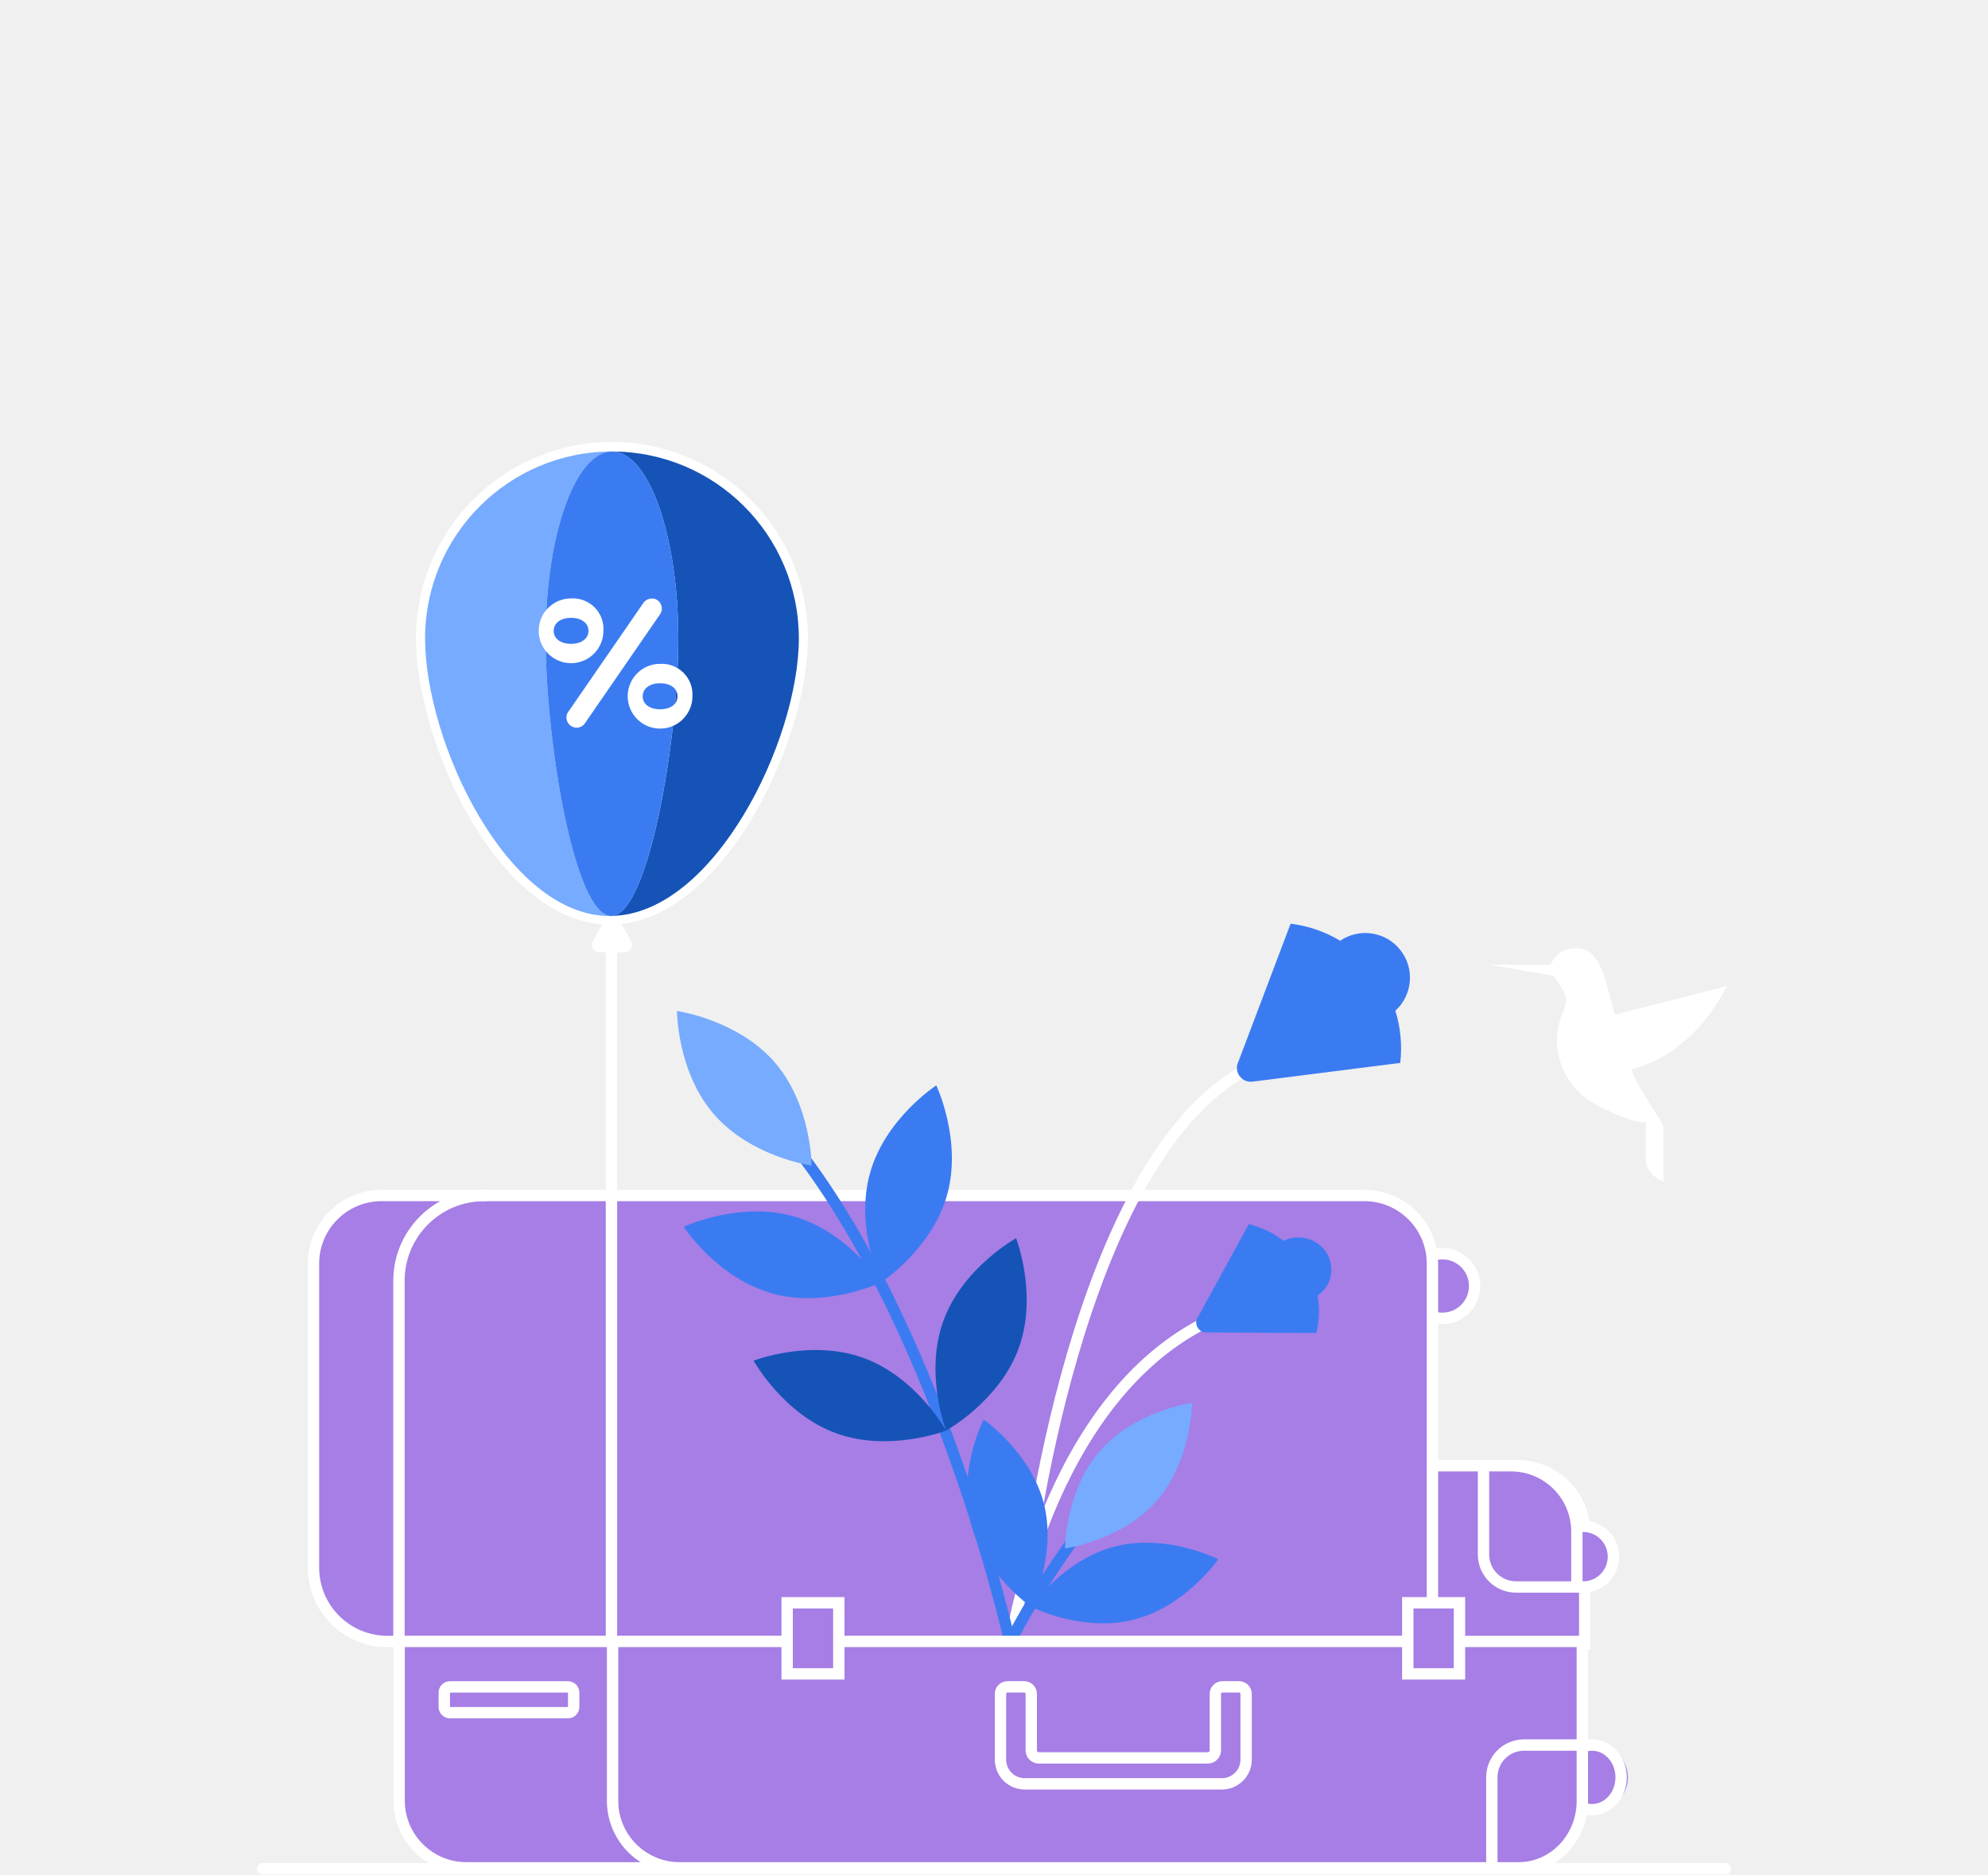
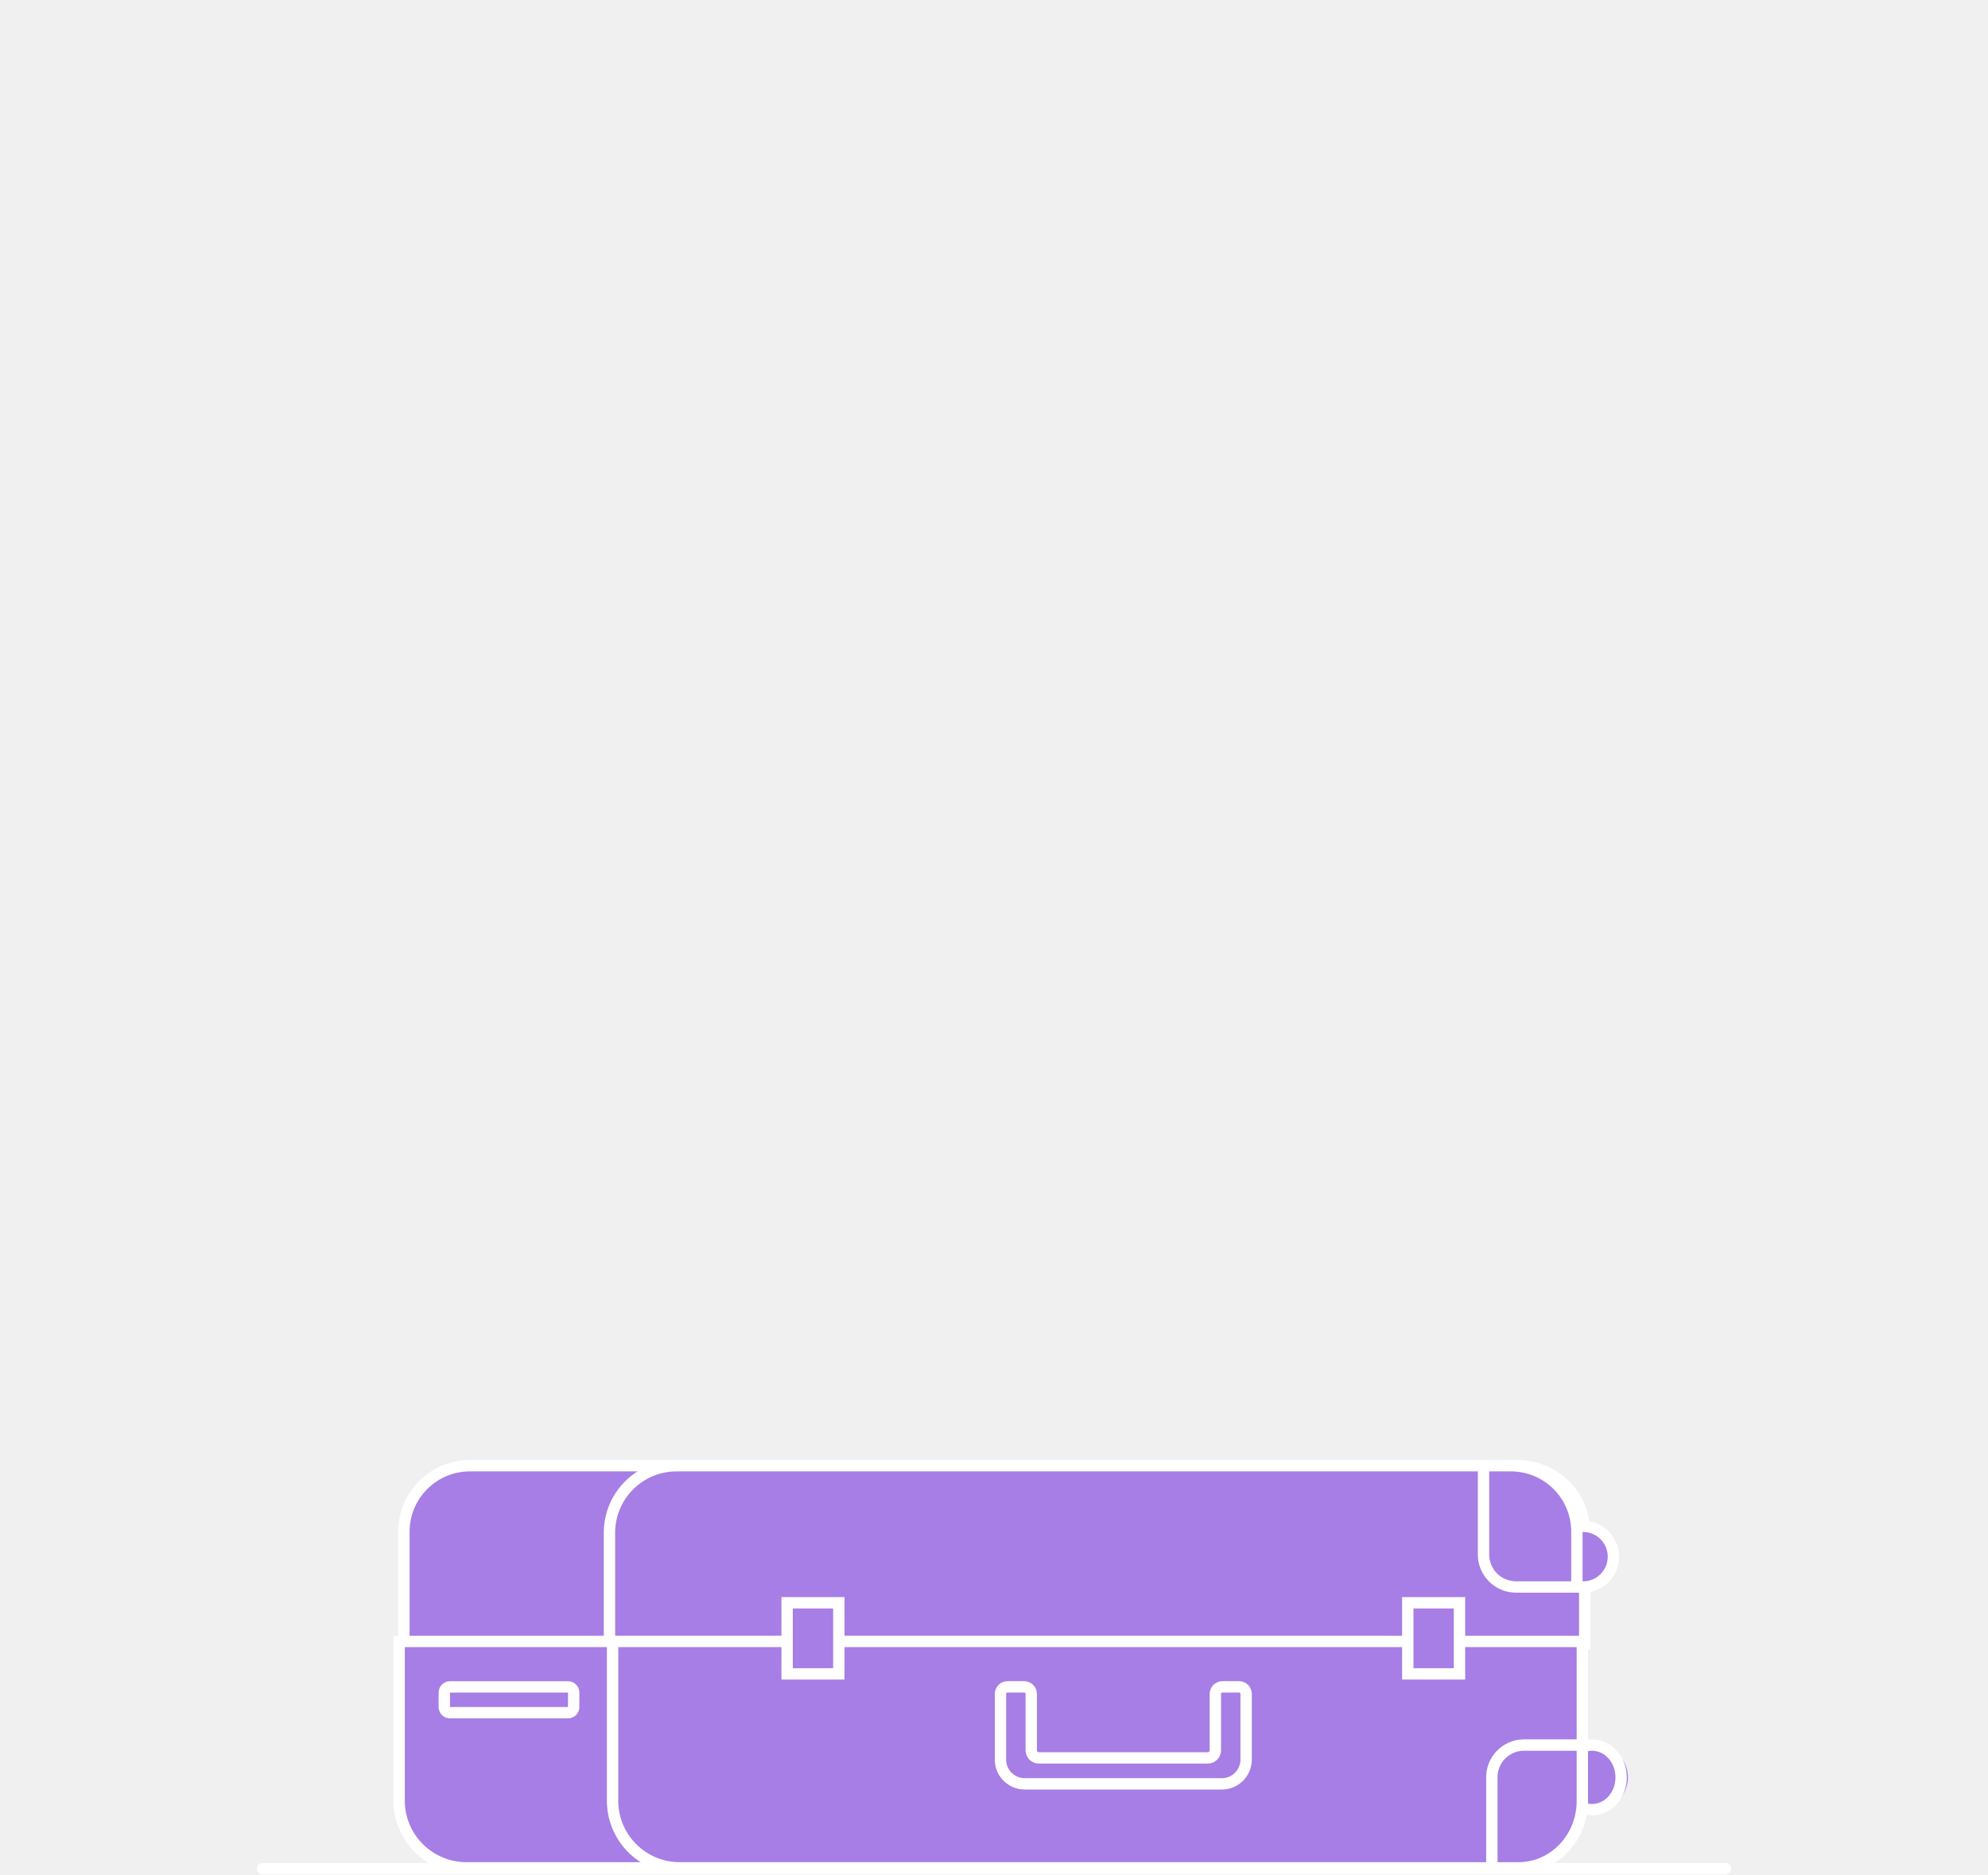
<svg xmlns="http://www.w3.org/2000/svg" viewBox="0 0 350 330">
  <g id="closed_suitcase">
-     <animate attributeName="opacity" values="1; 1; 0" keyTimes="0 0.99 1" keySplines="0 0.1 0.25 1; 0 0 0.8 1" calcMode="spline" dur="0.16s" begin="0s" fill="freeze" repeatCount="1" id="closedSuitcase" />
+     <animate attributeName="opacity" values="1; 1; 0" keyTimes="0; 0.99; 1" keySplines="0 0.1 0.25 1; 0 0 0.8 1" calcMode="spline" dur="0.16s" begin="1s" fill="freeze" repeatCount="1" id="closedSuitcase" />
    <path d="M225.88,258.06H82.68a11.62,11.62,0,0,0-11.57,11.61v19.75H237.44V269.66a11.62,11.62,0,0,0-11.56-11.61" fill="#a67ee5" />
    <path d="M225.88,258.06H82.68a11.62,11.62,0,0,0-11.57,11.61v19.75H237.44V269.66A11.62,11.62,0,0,0,225.88,258.06Z" fill="none" stroke="#fff" stroke-miterlimit="10" stroke-width="2" />
    <path d="M267.11,258.06H119.23a11.81,11.81,0,0,0-11.93,11.61v19.75H279V269.66a11.81,11.81,0,0,0-11.93-11.61" fill="#a67ee5" />
    <path d="M267.11,258.06H119.23a11.81,11.81,0,0,0-11.93,11.61v19.75H279V269.66A11.81,11.81,0,0,0,267.11,258.06Z" fill="none" stroke="#fff" stroke-miterlimit="10" stroke-width="2" />
    <path d="M278.74,279.41a5.34,5.34,0,1,0-5.32-5.34,5.32,5.32,0,0,0,5.32,5.34" fill="#a67ee5" />
    <ellipse cx="278.74" cy="274.07" rx="5.31" ry="5.34" fill="none" stroke="#fff" stroke-miterlimit="10" stroke-width="2" />
    <path d="M277.62,269.66v9.75H266.89a5.72,5.72,0,0,1-5.71-5.73V258.06h4.88a11.61,11.61,0,0,1,11.56,11.61" fill="#a67ee5" />
    <path d="M277.62,269.66v9.75H266.89a5.72,5.72,0,0,1-5.71-5.73V258.06h4.88A11.61,11.61,0,0,1,277.62,269.66Z" fill="none" stroke="#fff" stroke-miterlimit="10" stroke-width="2" />
  </g>
-   <g id="open_suitcase">
-     <animate attributeName="opacity" values="0; 0; 1" keyTimes="0 0.99 1" keySplines="0 0.1 0.25 1; 0 0 0.8 1" calcMode="spline" dur="0.16s" begin="closedSuitcase.begin" fill="freeze" repeatCount="1" id="openSuitcase" />
+   <g id="open_suitcase" opacity="0">
+     <animate attributeName="opacity" values="0; 0; 1" keyTimes="0; 0.99; 1" keySplines="0 0.1 0.25 1; 0 0 0.8 1" calcMode="spline" dur="0.16s" begin="closedSuitcase.begin" fill="freeze" repeatCount="1" id="openSuitcase" />
    <path d="M253.93,232.11a5.69,5.69,0,1,0-5.69-5.69,5.69,5.69,0,0,0,5.69,5.69" fill="#a67ee5" />
    <circle cx="253.93" cy="226.42" r="5.69" fill="none" stroke="#fff" stroke-miterlimit="10" stroke-width="2" />
    <path d="M240.3,210.48H67.19a12,12,0,0,0-12,11.9V276a13,13,0,0,0,13,13h184V222.38a12,12,0,0,0-11.94-11.9" fill="#a67ee5" />
    <path d="M240.3,210.48H67.19a12,12,0,0,0-12,11.9V276a13,13,0,0,0,13,13h184V222.38A12,12,0,0,0,240.3,210.48Z" fill="none" stroke="#fff" stroke-miterlimit="10" stroke-width="2" />
    <path d="M70.24,289V225.49a15,15,0,0,1,15-15h0.5" fill="none" stroke="#fff" stroke-width="2" />
  </g>
-   <g id="flowers" style="transform-origin: 50% 100%">
-     <animate attributeName="opacity" values="0; 0; 1" keyTimes="0 0.99 1" keySplines="0 0.1 0.25 1; 0 0 0.8 1" calcMode="spline" dur="0.01s" begin="closedSuitcase.begin" fill="freeze" repeatCount="1" id="opacityFlowers" />
+   <g id="flowers" style="transform-origin: 50% 100%" opacity="0">
+     <animate attributeName="opacity" values="0; 0; 1" keyTimes="0; 0.99; 1" keySplines="0 0.1 0.25 1; 0 0 0.8 1" calcMode="spline" dur="0.01s" begin="closedSuitcase.end" fill="freeze" repeatCount="1" id="opacityFlowers" />
    <animateTransform attributeName="transform" type="rotate" values="51.64; -10; -6; -2; 0" keyTimes="0; 0.22; 0.463; 0.707; 1" keySplines="0.45, 0, 0.85, 1; 0.33, 0, 0.67, 1; 0.33, 0, 0.67, 1; 0.33, 0, 0.67, 1" calcMode="spline" dur="1.367s" begin="opacityFlowers.end" fill="freeze" repeatCount="1" />
    <path d="M180.73,277.8s8.3-74.59,39.71-90" fill="none" stroke="#fff" stroke-linecap="round" stroke-linejoin="round" stroke-width="2" />
    <path d="M217.95,187.12l9.27-24.49a22,22,0,0,1,8.72,3,7.87,7.87,0,0,1,9.72,12.33,22.14,22.14,0,0,1,.86,9.18l-26,3.3a2.45,2.45,0,0,1-2.6-3.29" fill="#3b7bf2">
-       <animate attributeName="opacity" values="0; 0; 1" keyTimes="0 0.99 1" keySplines="0 0.1 0.25 1; 0 0 0.8 1" calcMode="spline" dur="0.01s" begin="closedSuitcase.begin" fill="freeze" repeatCount="1" id="opacityFlowersPath1" />
+       <animate attributeName="opacity" values="0; 0; 1" keyTimes="0; 0.99; 1" keySplines="0 0.1 0.25 1; 0 0 0.8 1" calcMode="spline" dur="0.01s" begin="closedSuitcase.end" fill="freeze" repeatCount="1" id="opacityFlowersPath1" />
      <animateTransform attributeName="transform" type="rotate" values="36; 0" keyTimes="0; 1" keySplines="0.33, 0, 0.67, 1" calcMode="spline" dur="0.167s" begin="opacityFlowersPath1.end" fill="freeze" repeatCount="1" />
    </path>
    <path d="M178.24,287.63s6.89-44.68,37.95-56.53" fill="none" stroke="#fff" stroke-linecap="round" stroke-linejoin="round" stroke-width="2" />
    <path d="M210.85,232l9-16.47a16.66,16.66,0,0,1,6.13,2.93,5.93,5.93,0,0,1,4-.42,5.67,5.67,0,0,1,4.26,6.85,5.54,5.54,0,0,1-2.29,3.23,15.1,15.1,0,0,1-.21,6.58l-19.34-.11a1.76,1.76,0,0,1-1.6-2.58" fill="#3b7bf2">
-       <animate attributeName="opacity" values="0; 0; 1" keyTimes="0 0.99 1" keySplines="0 0.1 0.25 1; 0 0 0.8 1" calcMode="spline" dur="0.01s" begin="closedSuitcase.begin" fill="freeze" repeatCount="1" id="opacityFlowersPath2" />
+       <animate attributeName="opacity" values="0; 0; 1" keyTimes="0; 0.99; 1" keySplines="0 0.1 0.25 1; 0 0 0.8 1" calcMode="spline" dur="0.01s" begin="closedSuitcase.end" fill="freeze" repeatCount="1" id="opacityFlowersPath2" />
      <animateTransform attributeName="transform" type="rotate" values="26; 0" keyTimes="0; 1" keySplines="0.33, 0, 0.67, 1" calcMode="spline" dur="0.167s" begin="opacityFlowersPath2.end" fill="freeze" repeatCount="1" />
    </path>
  </g>
-   <g id="bid_leaf" style="transform-origin: 50% 100%">
-     <animate attributeName="opacity" values="0; 0; 1" keyTimes="0 0.99 1" keySplines="0 0.1 0.25 1; 0 0 0.8 1" calcMode="spline" dur="0.01s" begin="closedSuitcase.begin" fill="freeze" repeatCount="1" id="opacityBigLeaf" />
+   <g id="bid_leaf" style="transform-origin: 50% 100%" opacity="0">
+     <animate attributeName="opacity" values="0; 0; 1" keyTimes="0; 0.99; 1" keySplines="0 0.1 0.25 1; 0 0 0.8 1" calcMode="spline" dur="0.01s" begin="closedSuitcase.end" fill="freeze" repeatCount="1" id="opacityBigLeaf" />
    <animateTransform attributeName="transform" type="rotate" values="60.75; -6.4; 3; -0.14; 3; -0.14; 3; -0.14" keyTimes="0; 0.131; 0.226; 0.381; 0.536; 0.69; 0.845; 1" keySplines="0.33, 0, 0.67, 1; 0.33, 0, 0.67, 1; 0.33, 0, 0.67, 1; 0.33, 0, 0.67, 1; 0.33, 0, 0.67, 1; 0.33, 0, 0.67, 1; 0.33, 0, 0.67, 1" calcMode="spline" dur="2.8s" begin="opacityBigLeaf.end" fill="freeze" repeatCount="1" />
    <path d="M141.77,204.16c24.1,32.45,35.81,84,35.81,84" fill="none" stroke="#3b7bf2" stroke-linecap="round" stroke-linejoin="round" stroke-width="2" />
    <path d="M125.73,196.22c6.54,7.51,17.16,9,17.16,9s0-10.72-6.53-18.22-17.17-9-17.17-9,0,10.72,6.54,18.22" fill="#76abff" />
    <path d="M153.17,206.54c-2.69,9.58,1.91,19.27,1.91,19.27s9-5.86,11.67-15.45-1.91-19.27-1.91-19.27-9,5.86-11.67,15.45" fill="#3b7bf2" />
    <path d="M135.82,227.71c9.59,2.7,19.26-1.91,19.26-1.91s-5.86-9-15.45-11.67S120.37,216,120.37,216s5.87,9,15.45,11.67" fill="#3b7bf2" />
    <path d="M166.1,232.52c-3.41,9.36.47,19.35,0.47,19.35s9.39-5.18,12.79-14.53S178.89,218,178.89,218s-9.39,5.18-12.79,14.53" fill="#1553b7" />
    <path d="M147.22,252.35c9.36,3.4,19.35-.47,19.35-0.47s-5.18-9.39-14.54-12.79-19.35.47-19.35,0.47,5.18,9.39,14.54,12.79" fill="#1553b7" />
  </g>
-   <g id="small_leaf" style="transform-origin: 50% 100%">
-     <animate attributeName="opacity" values="0; 0; 1" keyTimes="0 0.99 1" keySplines="0 0.1 0.25 1; 0 0 0.8 1" calcMode="spline" dur="0.01s" begin="closedSuitcase.begin" fill="freeze" repeatCount="1" id="opacitySmallLeaf" />
+   <g id="small_leaf" style="transform-origin: 50% 100%" opacity="0">
+     <animate attributeName="opacity" values="0; 0; 1" keyTimes="0; 0.99; 1" keySplines="0 0.1 0.25 1; 0 0 0.8 1" calcMode="spline" dur="0.01s" begin="closedSuitcase.end" fill="freeze" repeatCount="1" id="opacitySmallLeaf" />
    <animateTransform attributeName="transform" type="rotate" values="38.8; -9.57; 4.29; 0.31; 4.29; 0.31; 4.29" keyTimes="0; 0.182; 0.325; 0.494; 0.662; 0.831; 1" keySplines="0.33, 0, 0.67, 1; 0.33, 0, 0.67, 1; 0.33, 0, 0.67, 1; 0.33, 0, 0.67, 1; 0.33, 0, 0.67, 1; 0.33, 0, 0.67, 1" calcMode="spline" dur="2.567s" begin="opacitySmallLeaf.end" fill="freeze" repeatCount="1" />
    <path d="M183.79,264.77c2.3,9.1-2.27,18.12-2.27,18.12s-8.32-5.74-10.63-14.85,2.27-18.12,2.27-18.12,8.32,5.75,10.63,14.85" fill="#3b7bf2" />
    <path d="M199.63,285.16c-9.11,2.31-18.12-2.27-18.12-2.27s5.74-8.32,14.85-10.63,18.12,2.27,18.12,2.27-5.75,8.32-14.85,10.63" fill="#3b7bf2" />
    <path d="M188.56,271.67a144.15,144.15,0,0,0-10.31,16.61" fill="none" stroke="#3b7bf2" stroke-linecap="round" stroke-linejoin="round" stroke-width="2" />
    <path d="M203.69,264.19c-6.17,7.08-16.19,8.44-16.19,8.44s0-10.11,6.16-17.18S209.85,247,209.85,247s0,10.11-6.16,17.19" fill="#76abff" />
  </g>
-   <g id="hummingbird" style="transform-box: fill-box;">
-     <set attributeName="opacity" to="1" dur="0.01s" begin="closedSuitcase.begin" id="opacityHummingbird" />
+   <g id="hummingbird" style="transform-box: fill-box;" opacity="0">
+     <animate attributeName="opacity" values="0; 0; 1" keyTimes="0; 0.99; 1" keySplines="0 0.1 0.25 1; 0 0 0.8 1" calcMode="spline" dur="0.01s" begin="closedSuitcase.end" fill="freeze" repeatCount="1" id="opacityFlowers" />
    <animateMotion values="-64, 75; 0, 0; -14 9; 0 0" keyTimes="0; 0.225; 0.597; 1" keySplines="0.33, 0, 0.07, 1; 0.51, 0, 0.57, 1; 0.49, 0, 0.36, 1" calcMode="spline" dur="2.567s" begin="opacityHummingbird.end" fill="freeze" additive="sum" />
    <animateTransform attributeName="transform" type="rotate" values="-37.46; 3.64; -16.78; -22.3; 1.5; 1.5; -16.78" keyTimes="0; 0.1; 0.234; 0.462; 0.617; 0.84; 1" keySplines="0.33, 0, 0.67, 1; 0.33, 0, 0.67, 1; 0.33, 0, 0.67, 1; 0.33, 0, 0.67, 1; 0.33, 0, 0.67, 1; 0.33, 0, 0.67, 1" calcMode="spline" dur="2.7s" begin="opacityHummingbird.end" fill="freeze" repeatCount="1" additive="sum" />
    <path d="M279.2,183.8A4.89,4.89,0,0,1,283,179h0l21.07-5.4c-7.78,14.84-19.18,15.07-20,15.07h0a4.9,4.9,0,0,1-4.85-4.9" fill="#fff" style="transform-box: fill-box;">
-       <set attributeName="opacity" to="1" dur="0.01s" begin="closedSuitcase.begin" id="opacityHummingbirdPath" />
+       <set attributeName="opacity" to="1" dur="0.01s" begin="closedSuitcase.end" id="opacityHummingbirdPath" />
      <animateTransform attributeName="transform" type="scale" dur="300ms" values="1 1; -0.43 0.95; 1 1; -0.43 0.95; 1 1; -0.43 0.95; 1 1" keyTimes="0; 0.11; 0.33; 0.55; 0.66; 0.77; 1" begin="opacityHummingbirdPath.end" additive="sum" repeatCount="indefinite" />
    </path>
    <path d="M262.24,169.86l10.76,0a4.65,4.65,0,0,1,4.41-2.9,3.91,3.91,0,0,1,3.48,1.76,13.39,13.39,0,0,1,1.37,2.59c0.63,1.57,4,15.8,5.89,19.16,1.1,2,4.39,7.16,4.39,7.16a2.3,2.3,0,0,1,.31,1.15V208s-3.11-1.08-3.11-3.91v-6.53c-1.91.27-6-1.65-8.33-2.88a12.82,12.82,0,0,1-6.36-6.76,12.33,12.33,0,0,1-.11-9.16,7.13,7.13,0,0,0,.79-2.91c-0.06-1.14-1.39-2.72-2.18-4.05Z" fill="#fff" />
  </g>
-   <line id="balloon_string" x1="107.65" y1="166.71" x2="107.65" y2="289.02" fill="none" stroke="#fff" stroke-linecap="round" stroke-miterlimit="10" stroke-width="2">
-     <animate attributeName="opacity" values="0; 0; 1" keyTimes="0 0.99 1" keySplines="0 0.1 0.25 1; 0 0 0.8 1" calcMode="spline" dur="0.01s" begin="closedSuitcase.begin" fill="freeze" repeatCount="1" id="opacityBalloonString" />
+   <line id="balloon_string" x1="107.65" y1="166.71" x2="107.65" y2="289.02" fill="none" stroke="#fff" stroke-linecap="round" stroke-miterlimit="10" opacity="0" stroke-width="2">
+     <animate attributeName="opacity" values="0; 0; 1" keyTimes="0; 0.99; 1" keySplines="0 0.1 0.25 1; 0 0 0.8 1" calcMode="spline" dur="0.01s" begin="closedSuitcase.end" fill="freeze" repeatCount="1" id="opacityBalloonString" />
    <animate attributeName="x1" values="100; 110; 114; 99; 111; 107" keyTimes="0; 0.3; 0.433; 0.567; 0.85; 1" keySplines="0, 0, 0.58, 1; 0, 0, 0.58, 1; 0, 0, 0.58, 1; 0, 0, 0.58, 1; 0, 0, 0.58, 1" calcMode="spline" dur="2s" begin="opacityBalloonString.end" fill="freeze" repeatCount="1" />
    <animate attributeName="y1" values="289.02; 289.02; 143; 149; 150; 134; 165" keyTimes="0; 0.1; 0.3; 0.433; 0.567; 0.85; 1" keySplines="0, 0, 0.58, 1; 0, 0, 0.58, 1; 0, 0, 0.58, 1; 0, 0, 0.58, 1; 0, 0, 0.58, 1; 0, 0, 0.58, 1" calcMode="spline" dur="2s" begin="opacityBalloonString.end" fill="freeze" repeatCount="1" />
  </line>
-   <g id="balloon" style="transform-box: fill-box; transform-origin: 50% 100%">
-     <animate attributeName="opacity" values="0; 0; 1" keyTimes="0 0.99 1" keySplines="0 0.1 0.25 1; 0 0 0.8 1" calcMode="spline" dur="0.01s" begin="closedSuitcase.begin" fill="freeze" repeatCount="1" id="opacityBalloon" />
+   <g id="balloon" style="transform-box: fill-box; transform-origin: 50% 100%" opacity="0">
+     <animate attributeName="opacity" values="0; 0; 1" keyTimes="0; 0.99; 1" keySplines="0 0.1 0.25 1; 0 0 0.8 1" calcMode="spline" dur="0.01s" begin="closedSuitcase.end" fill="freeze" repeatCount="1" id="opacityBalloon" />
    <animateTransform attributeName="transform" type="translate" values="0 160; 0 0; 5 25; -13 -6; 4 12; 7 1; -3 -4; 0 0" keyTimes="0; 0.283; 0.434; 0.554; 0.674; 0.795; 0.915; 1" keySplines="0.5, 0, 0.87, 1; 0.33, 0, 0.67, 1; 0.33, 0, 0.67, 1; 0.33, 0, 0.67, 1; 0.33, 0, 0.67, 1; 0.33, 0, 0.67, 1; 0.33, 0, 0.67, 1" calcMode="spline" dur="2s" begin="opacityBalloon.end" fill="freeze" repeatCount="1" />
    <animateTransform attributeName="transform" type="rotate" values="45; -11.72; 6.06; -5.28; 4.67; 0" keyTimes="0; 0.35; 0.5; 0.65; 0.823; 1" keySplines="0.5, 0, 0.67, 1; 0.33, 0, 0.67, 1; 0.33, 0, 0.67, 1; 0.33, 0, 0.67, 1; 0.33, 0, 0.67, 1" calcMode="spline" dur="2s" begin="opacityBalloon.end" fill="freeze" repeatCount="1" additive="sum" />
    <path d="M106.58,161.87l-2.19,3.79a1.34,1.34,0,0,0,1.17,2h4.37a1.34,1.34,0,0,0,1.16-2l-2.18-3.79a1.35,1.35,0,0,0-2.33,0" fill="#fff" />
    <path d="M107.74,79.42a32.91,32.91,0,0,1,32.9,32.89c0,18.17-15.09,48.89-33.25,48.89s-32.55-30.73-32.55-48.89a32.91,32.91,0,0,1,32.9-32.89m0-1.61a34.54,34.54,0,0,0-34.5,34.5c0,9.51,3.8,22.1,9.68,32.07,7,11.88,15.68,18.42,24.46,18.42s17.6-6.54,24.81-18.4c6.1-10,10.05-22.64,10.05-32.09a34.54,34.54,0,0,0-34.5-34.5" fill="#fff" />
    <path d="M96.06,112.39c0-18.16,5.23-32.89,11.68-32.89a32.91,32.91,0,0,0-32.9,32.89c0,18.17,14.38,48.89,32.55,48.89h0.17c-6.43-.19-11.5-30.77-11.5-48.89" fill="#76abff" />
    <path d="M140.64,112.39a32.91,32.91,0,0,0-32.9-32.89c6.45,0,11.68,14.73,11.68,32.89s-5.29,48.48-11.68,48.87c18-.39,32.9-30.82,32.9-48.87" fill="#1553b7" />
    <path d="M119.42,112.39c0-18.16-5.23-32.89-11.68-32.89S96.06,94.23,96.06,112.39s5.07,48.69,11.5,48.89h0.18c6.39-.4,11.68-30.83,11.68-48.88" fill="#3b7bf2" />
    <path d="M100.54,105.36a5.7,5.7,0,1,0,5.7,5.7,5.39,5.39,0,0,0-5.7-5.7m0,8c-1.86,0-3.06-.93-3.06-2.29s1.21-2.29,3.06-2.29,3.07,0.93,3.07,2.29-1.25,2.29-3.07,2.29" fill="#fff" />
    <path d="M114.74,105.36a1.78,1.78,0,0,1,1.46,2.8L102.87,127.5a1.79,1.79,0,0,1-2.94-2l13.34-19.34a1.77,1.77,0,0,1,1.47-.77" fill="#fff" />
    <path d="M116.21,116.88a5.7,5.7,0,1,0,5.7,5.7,5.4,5.4,0,0,0-5.7-5.7m0,8c-1.86,0-3.06-.93-3.06-2.29s1.21-2.29,3.06-2.29,3.07,0.9,3.07,2.29-1.21,2.29-3.07,2.29" fill="#fff" />
  </g>
  <g id="bottom_suitcase">
    <path d="M280.29,318.62a5.72,5.72,0,1,0-5.12-5.69,5.43,5.43,0,0,0,5.12,5.69" fill="#a67ee5" />
    <ellipse cx="280.29" cy="312.93" rx="5.12" ry="5.69" fill="none" stroke="#fff" stroke-miterlimit="10" stroke-width="2" />
    <path d="M230.22,328.86h-148a11.85,11.85,0,0,1-11.95-11.67V289H242.16v28.17a11.84,11.84,0,0,1-11.94,11.67" fill="#a67ee5" />
    <path d="M230.22,328.86h-148a11.85,11.85,0,0,1-11.95-11.67V289H242.16v28.17A11.84,11.84,0,0,1,230.22,328.86Z" fill="none" stroke="#fff" stroke-miterlimit="10" stroke-width="2" />
    <path d="M266.72,328.86h-147a11.81,11.81,0,0,1-11.87-11.67V289H278.58v28.17a11.79,11.79,0,0,1-11.86,11.67" fill="#a67ee5" />
    <path d="M266.72,328.86h-147a11.81,11.81,0,0,1-11.87-11.67V289H278.58v28.17A11.79,11.79,0,0,1,266.72,328.86Z" fill="none" stroke="#fff" stroke-miterlimit="10" stroke-width="2" />
    <path d="M215,314.07H180.49a4.27,4.27,0,0,1-4.35-4.16V298.21a1.24,1.24,0,0,1,1.27-1.22h2.88a1.25,1.25,0,0,1,1.27,1.22v10a1.33,1.33,0,0,0,1.35,1.29h29.71a1.33,1.33,0,0,0,1.35-1.29v-10a1.24,1.24,0,0,1,1.27-1.22h2.88a1.25,1.25,0,0,1,1.27,1.22V309.9a4.27,4.27,0,0,1-4.35,4.16" fill="#a67ee5" />
    <path d="M215,314.07H180.49a4.27,4.27,0,0,1-4.35-4.16V298.21a1.24,1.24,0,0,1,1.27-1.22h2.88a1.25,1.25,0,0,1,1.27,1.22v10a1.33,1.33,0,0,0,1.35,1.29h29.71a1.33,1.33,0,0,0,1.35-1.29v-10a1.24,1.24,0,0,1,1.27-1.22h2.88a1.25,1.25,0,0,1,1.27,1.22V309.9A4.27,4.27,0,0,1,215,314.07Z" fill="none" stroke="#fff" stroke-miterlimit="10" stroke-width="2" />
    <rect x="138.58" y="282.19" width="9.1" height="12.52" fill="#a67ee5" />
    <rect x="138.58" y="282.19" width="9.1" height="12.52" fill="none" stroke="#fff" stroke-miterlimit="10" stroke-width="2" />
    <rect x="247.85" y="282.19" width="9.1" height="12.52" fill="#a67ee5" />
    <rect x="247.85" y="282.19" width="9.1" height="12.52" fill="none" stroke="#fff" stroke-miterlimit="10" stroke-width="2" />
    <path d="M278.58,317.11v-9.87h-10.4a5.67,5.67,0,0,0-5.53,5.8v15.82h4.73c6.16,0,11.2-5.29,11.2-11.75" fill="#a67ee5" />
    <path d="M278.58,317.11v-9.87h-10.4a5.67,5.67,0,0,0-5.53,5.8v15.82h4.73C273.54,328.86,278.58,323.58,278.58,317.11Z" fill="none" stroke="#fff" stroke-miterlimit="10" stroke-width="2" />
    <path d="M100,301.54H79.22a1,1,0,0,1-1-1V298a1,1,0,0,1,1-1H100a1,1,0,0,1,1,1v2.58a1,1,0,0,1-1,1" fill="#a67ee5" />
    <path d="M100,301.54H79.22a1,1,0,0,1-1-1V298a1,1,0,0,1,1-1H100a1,1,0,0,1,1,1v2.58A1,1,0,0,1,100,301.54Z" fill="none" stroke="#fff" stroke-miterlimit="10" stroke-width="2" />
  </g>
  <g id="bottom_line">
    <line x1="46.24" y1="329" x2="303.76" y2="329" fill="none" stroke="#fff" stroke-linecap="round" stroke-linejoin="round" stroke-width="2" />
  </g>
</svg>
